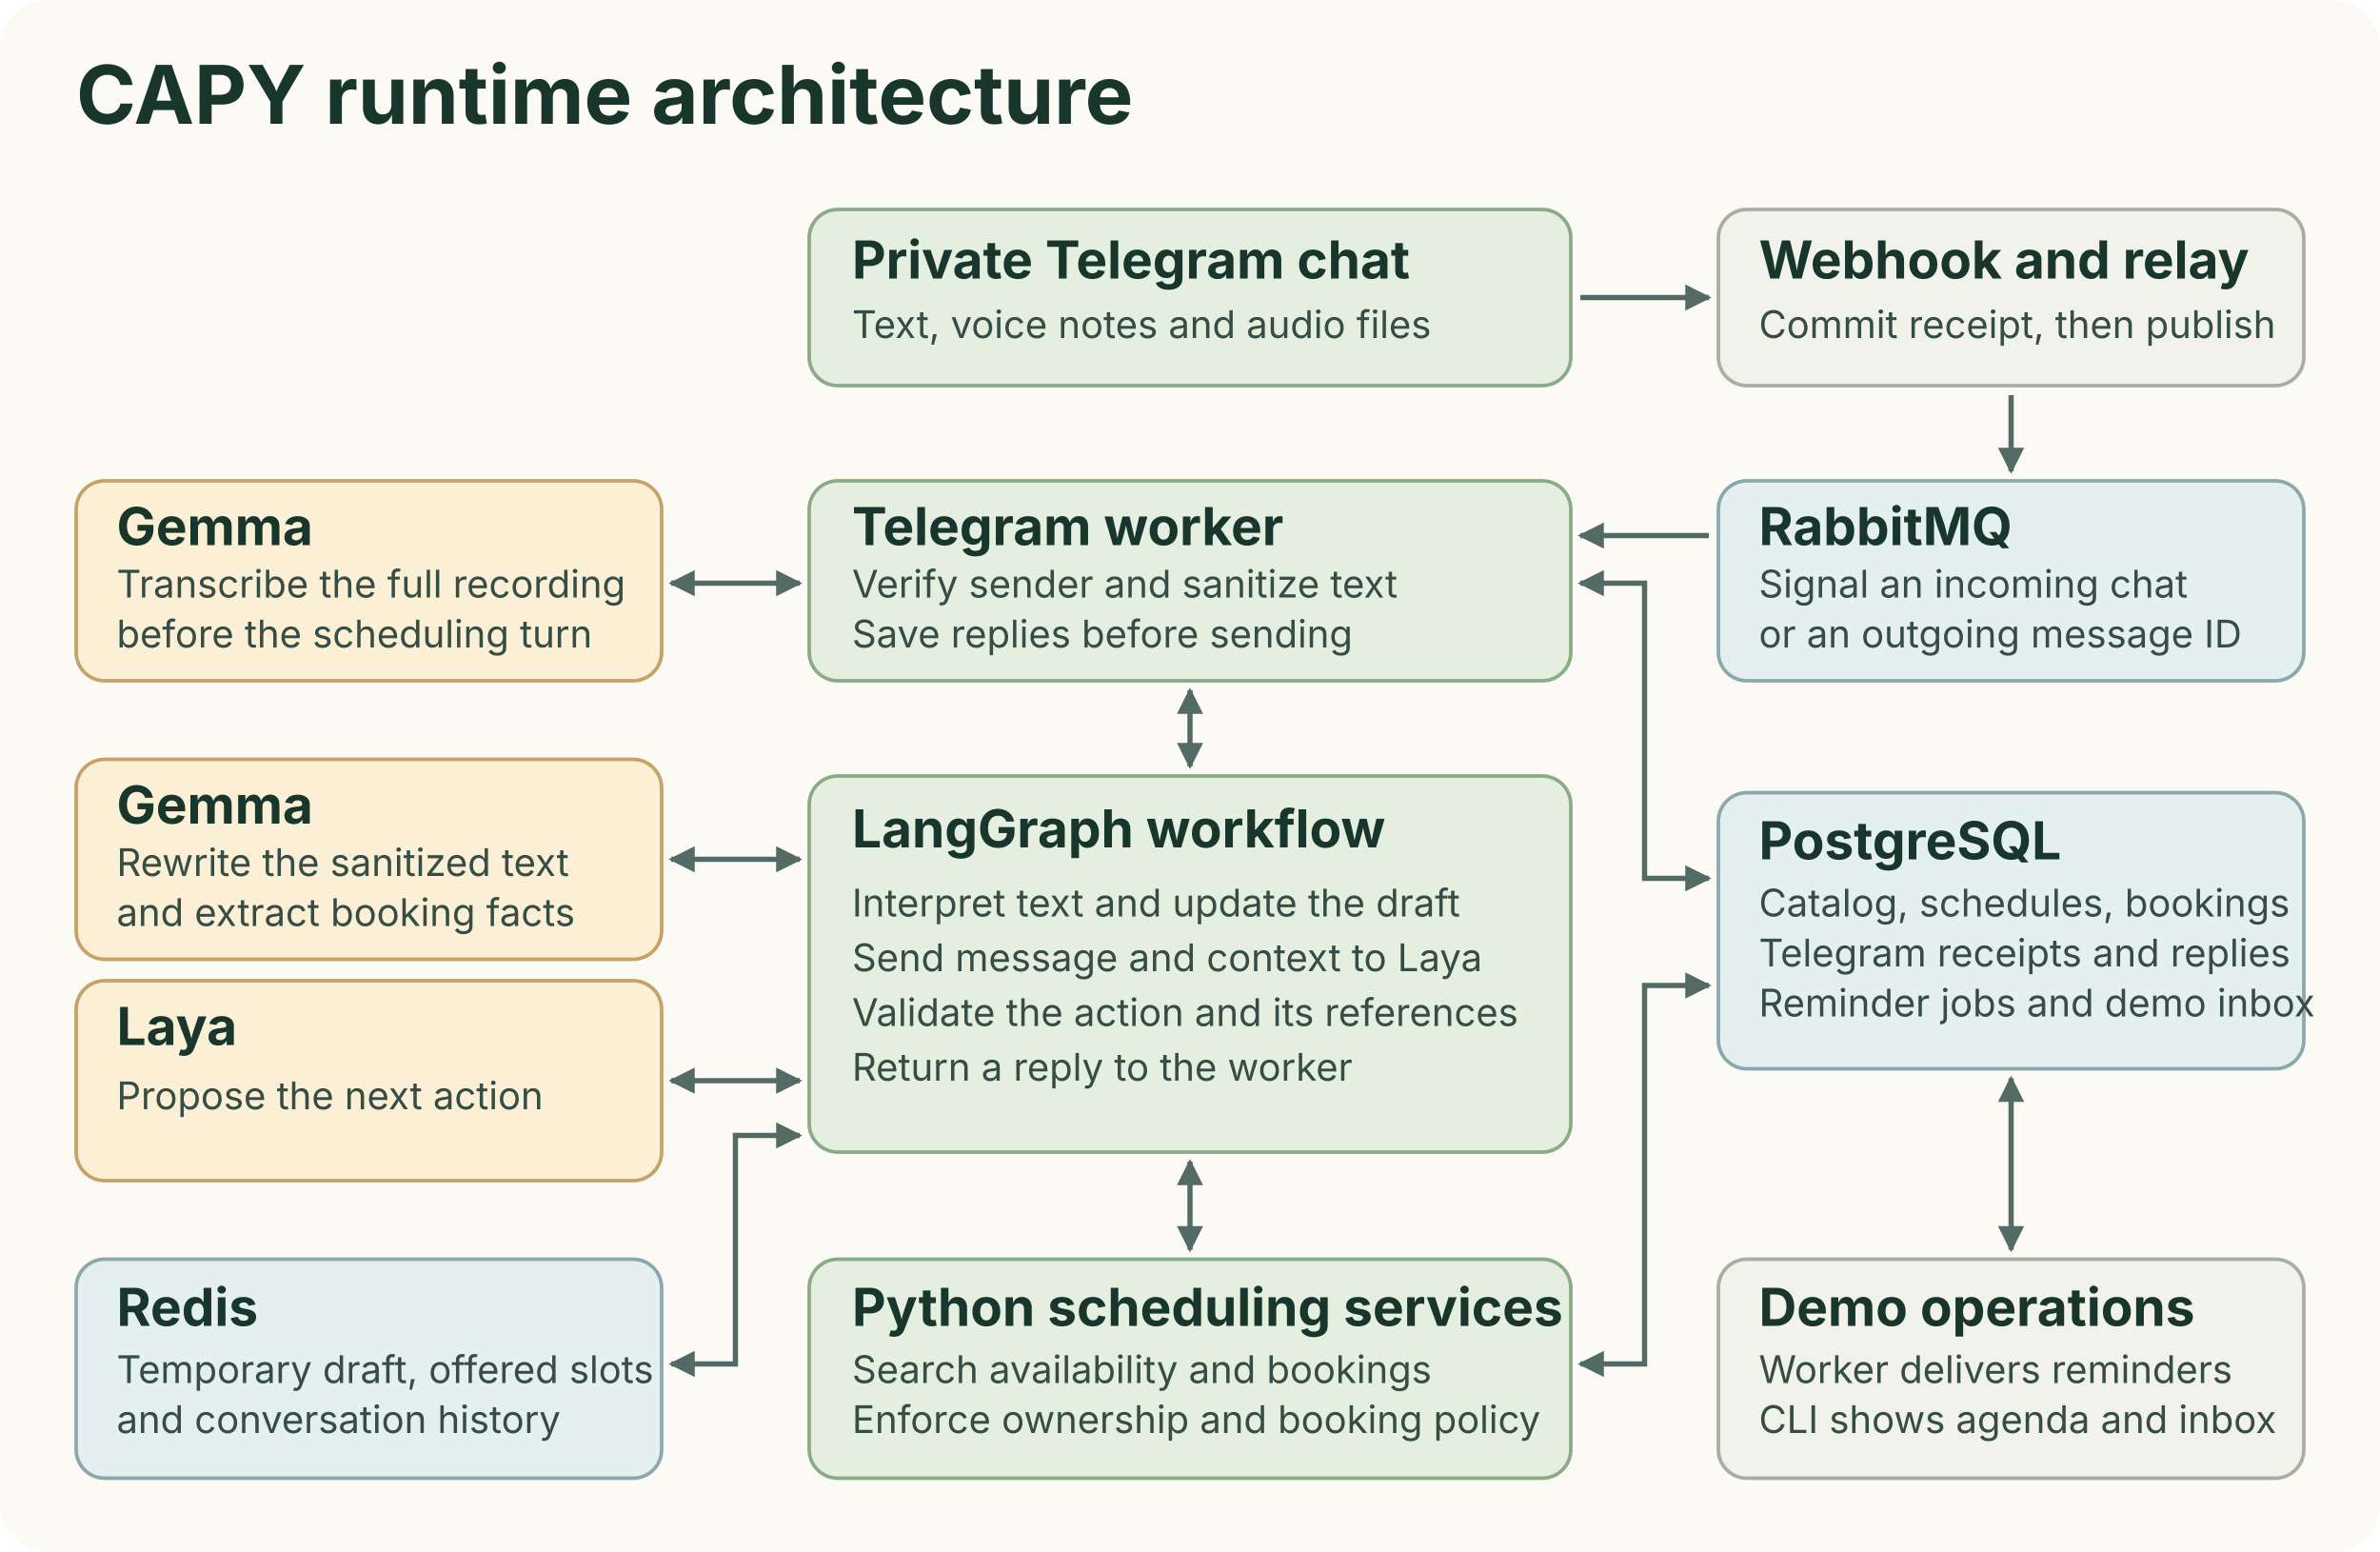
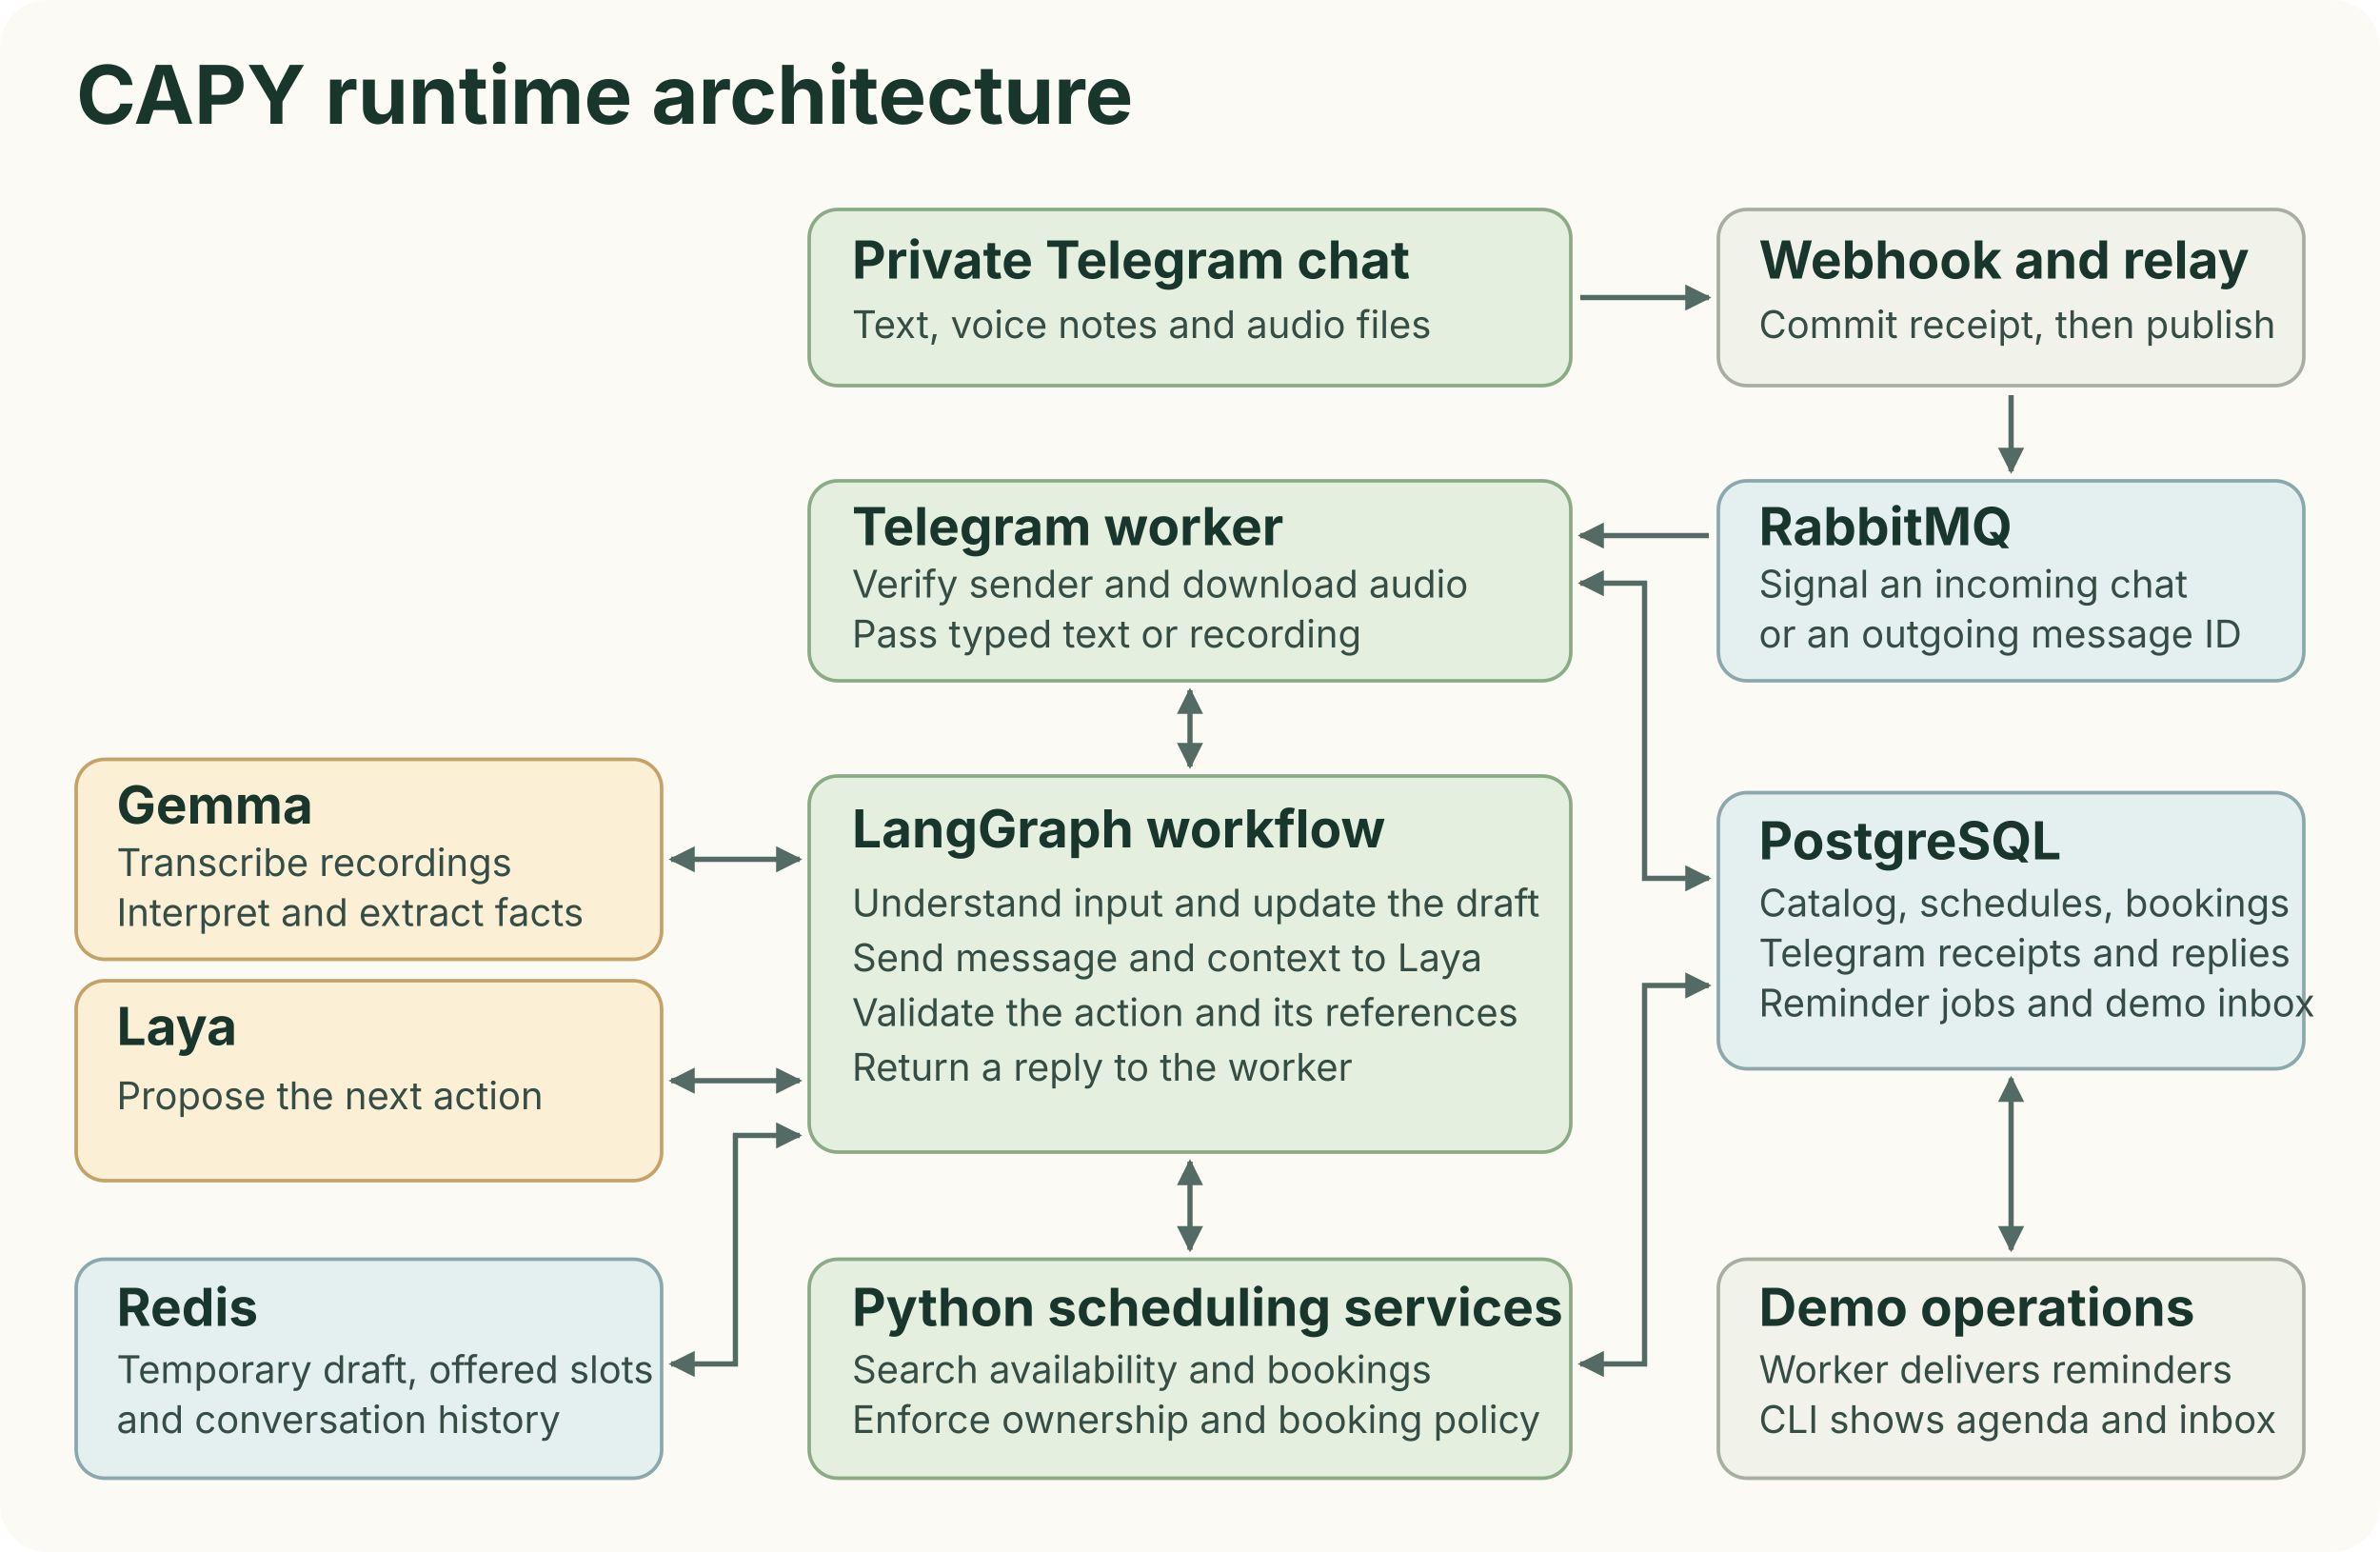
<svg xmlns="http://www.w3.org/2000/svg" width="1000" height="652" viewBox="0 0 1000 652" role="img" aria-labelledby="title description">
  <defs>
    <marker id="arrow" viewBox="0 0 10 10" refX="9" refY="5" markerWidth="5" markerHeight="5" orient="auto-start-reverse">
      <path d="M 0 0 L 10 5 L 0 10 Z" fill="#536b64" />
    </marker>
  </defs>
  <style>
    text { font-family: Inter, Arial, sans-serif; fill: #19362d; }
    .title { font-size: 34px; font-weight: 700; }
    .heading { font-size: 22px; font-weight: 700; }
    .detail { font-size: 16px; fill: #354d44; }
    .main { fill: #e4efdf; stroke: #8baa86; }
    .model { fill: #fbefd5; stroke: #c5a268; }
    .store { fill: #e4eff0; stroke: #8ba8ac; }
    .utility { fill: #f1f2ea; stroke: #a7afa0; }
    .card { stroke-width: 1.5; }
    .link { fill: none; stroke: #536b64; stroke-width: 2.2; marker-end: url(#arrow); }
    .two-way { marker-start: url(#arrow); }
  </style>
  <rect width="1000" height="652" rx="20" fill="#fbfaf5" />
  <text class="title" x="32" y="52">CAPY runtime architecture</text>
  <path class="link" d="M 664 125 H 718" />
  <path class="link" d="M 845 166 V 198" />
  <path class="link" d="M 718 225 H 664" />
  <path class="link two-way" d="M 500 290 V 322" />
  <path class="link two-way" d="M 500 488 V 525" />
-   <path class="link two-way" d="M 336 245 H 282" />
  <path class="link two-way" d="M 336 361 H 282" />
  <path class="link two-way" d="M 336 454 H 282" />
  <path class="link two-way" d="M 336 477 H 309 V 573 H 282" />
  <path class="link two-way" d="M 664 245 H 691 V 369 H 718" />
  <path class="link two-way" d="M 664 573 H 691 V 414 H 718" />
  <path class="link two-way" d="M 845 453 V 525" />
  <g class="card main">
    <rect x="340" y="88" width="320" height="74" rx="12" />
    <rect x="340" y="202" width="320" height="84" rx="12" />
    <rect x="340" y="326" width="320" height="158" rx="12" />
    <rect x="340" y="529" width="320" height="92" rx="12" />
  </g>
  <g class="card model">
-     <rect x="32" y="202" width="246" height="84" rx="12" />
    <rect x="32" y="319" width="246" height="84" rx="12" />
    <rect x="32" y="412" width="246" height="84" rx="12" />
  </g>
  <g class="card store">
    <rect x="32" y="529" width="246" height="92" rx="12" />
    <rect x="722" y="333" width="246" height="116" rx="12" />
  </g>
  <rect class="card utility" x="722" y="88" width="246" height="74" rx="12" />
  <rect class="card store" x="722" y="202" width="246" height="84" rx="12" />
  <rect class="card utility" x="722" y="529" width="246" height="92" rx="12" />
  <text class="heading" x="358" y="117">Private Telegram chat</text>
  <text class="detail" x="358" y="142">Text, voice notes and audio files</text>
  <text class="heading" x="739" y="117">Webhook and relay</text>
  <text class="detail" x="739" y="142">Commit receipt, then publish</text>
  <text class="heading" x="739" y="229">RabbitMQ</text>
  <text class="detail" x="739" y="251">Signal an incoming chat</text>
  <text class="detail" x="739" y="272">or an outgoing message ID</text>
  <text class="heading" x="358" y="229">Telegram worker</text>
-   <text class="detail" x="358" y="251">Verify sender and sanitize text</text>
-   <text class="detail" x="358" y="272">Save replies before sending</text>
+   <text class="detail" x="358" y="251">Verify sender and download audio</text>
+   <text class="detail" x="358" y="272">Pass typed text or recording</text>
  <text class="heading" x="358" y="356">LangGraph workflow</text>
-   <text class="detail" x="358" y="385">Interpret text and update the draft</text>
+   <text class="detail" x="358" y="385">Understand input and update the draft</text>
  <text class="detail" x="358" y="408">Send message and context to Laya</text>
  <text class="detail" x="358" y="431">Validate the action and its references</text>
  <text class="detail" x="358" y="454">Return a reply to the worker</text>
  <text class="heading" x="358" y="557">Python scheduling services</text>
  <text class="detail" x="358" y="581">Search availability and bookings</text>
  <text class="detail" x="358" y="602">Enforce ownership and booking policy</text>
-   <text class="heading" x="49" y="229">Gemma</text>
-   <text class="detail" x="49" y="251">Transcribe the full recording</text>
-   <text class="detail" x="49" y="272">before the scheduling turn</text>
  <text class="heading" x="49" y="346">Gemma</text>
-   <text class="detail" x="49" y="368">Rewrite the sanitized text</text>
-   <text class="detail" x="49" y="389">and extract booking facts</text>
+   <text class="detail" x="49" y="368">Transcribe recordings</text>
+   <text class="detail" x="49" y="389">Interpret and extract facts</text>
  <text class="heading" x="49" y="439">Laya</text>
  <text class="detail" x="49" y="466">Propose the next action</text>
  <text class="heading" x="49" y="557">Redis</text>
  <text class="detail" x="49" y="581">Temporary draft, offered slots</text>
  <text class="detail" x="49" y="602">and conversation history</text>
  <text class="heading" x="739" y="361">PostgreSQL</text>
  <text class="detail" x="739" y="385">Catalog, schedules, bookings</text>
  <text class="detail" x="739" y="406">Telegram receipts and replies</text>
  <text class="detail" x="739" y="427">Reminder jobs and demo inbox</text>
  <text class="heading" x="739" y="557">Demo operations</text>
  <text class="detail" x="739" y="581">Worker delivers reminders</text>
  <text class="detail" x="739" y="602">CLI shows agenda and inbox</text>
</svg>
